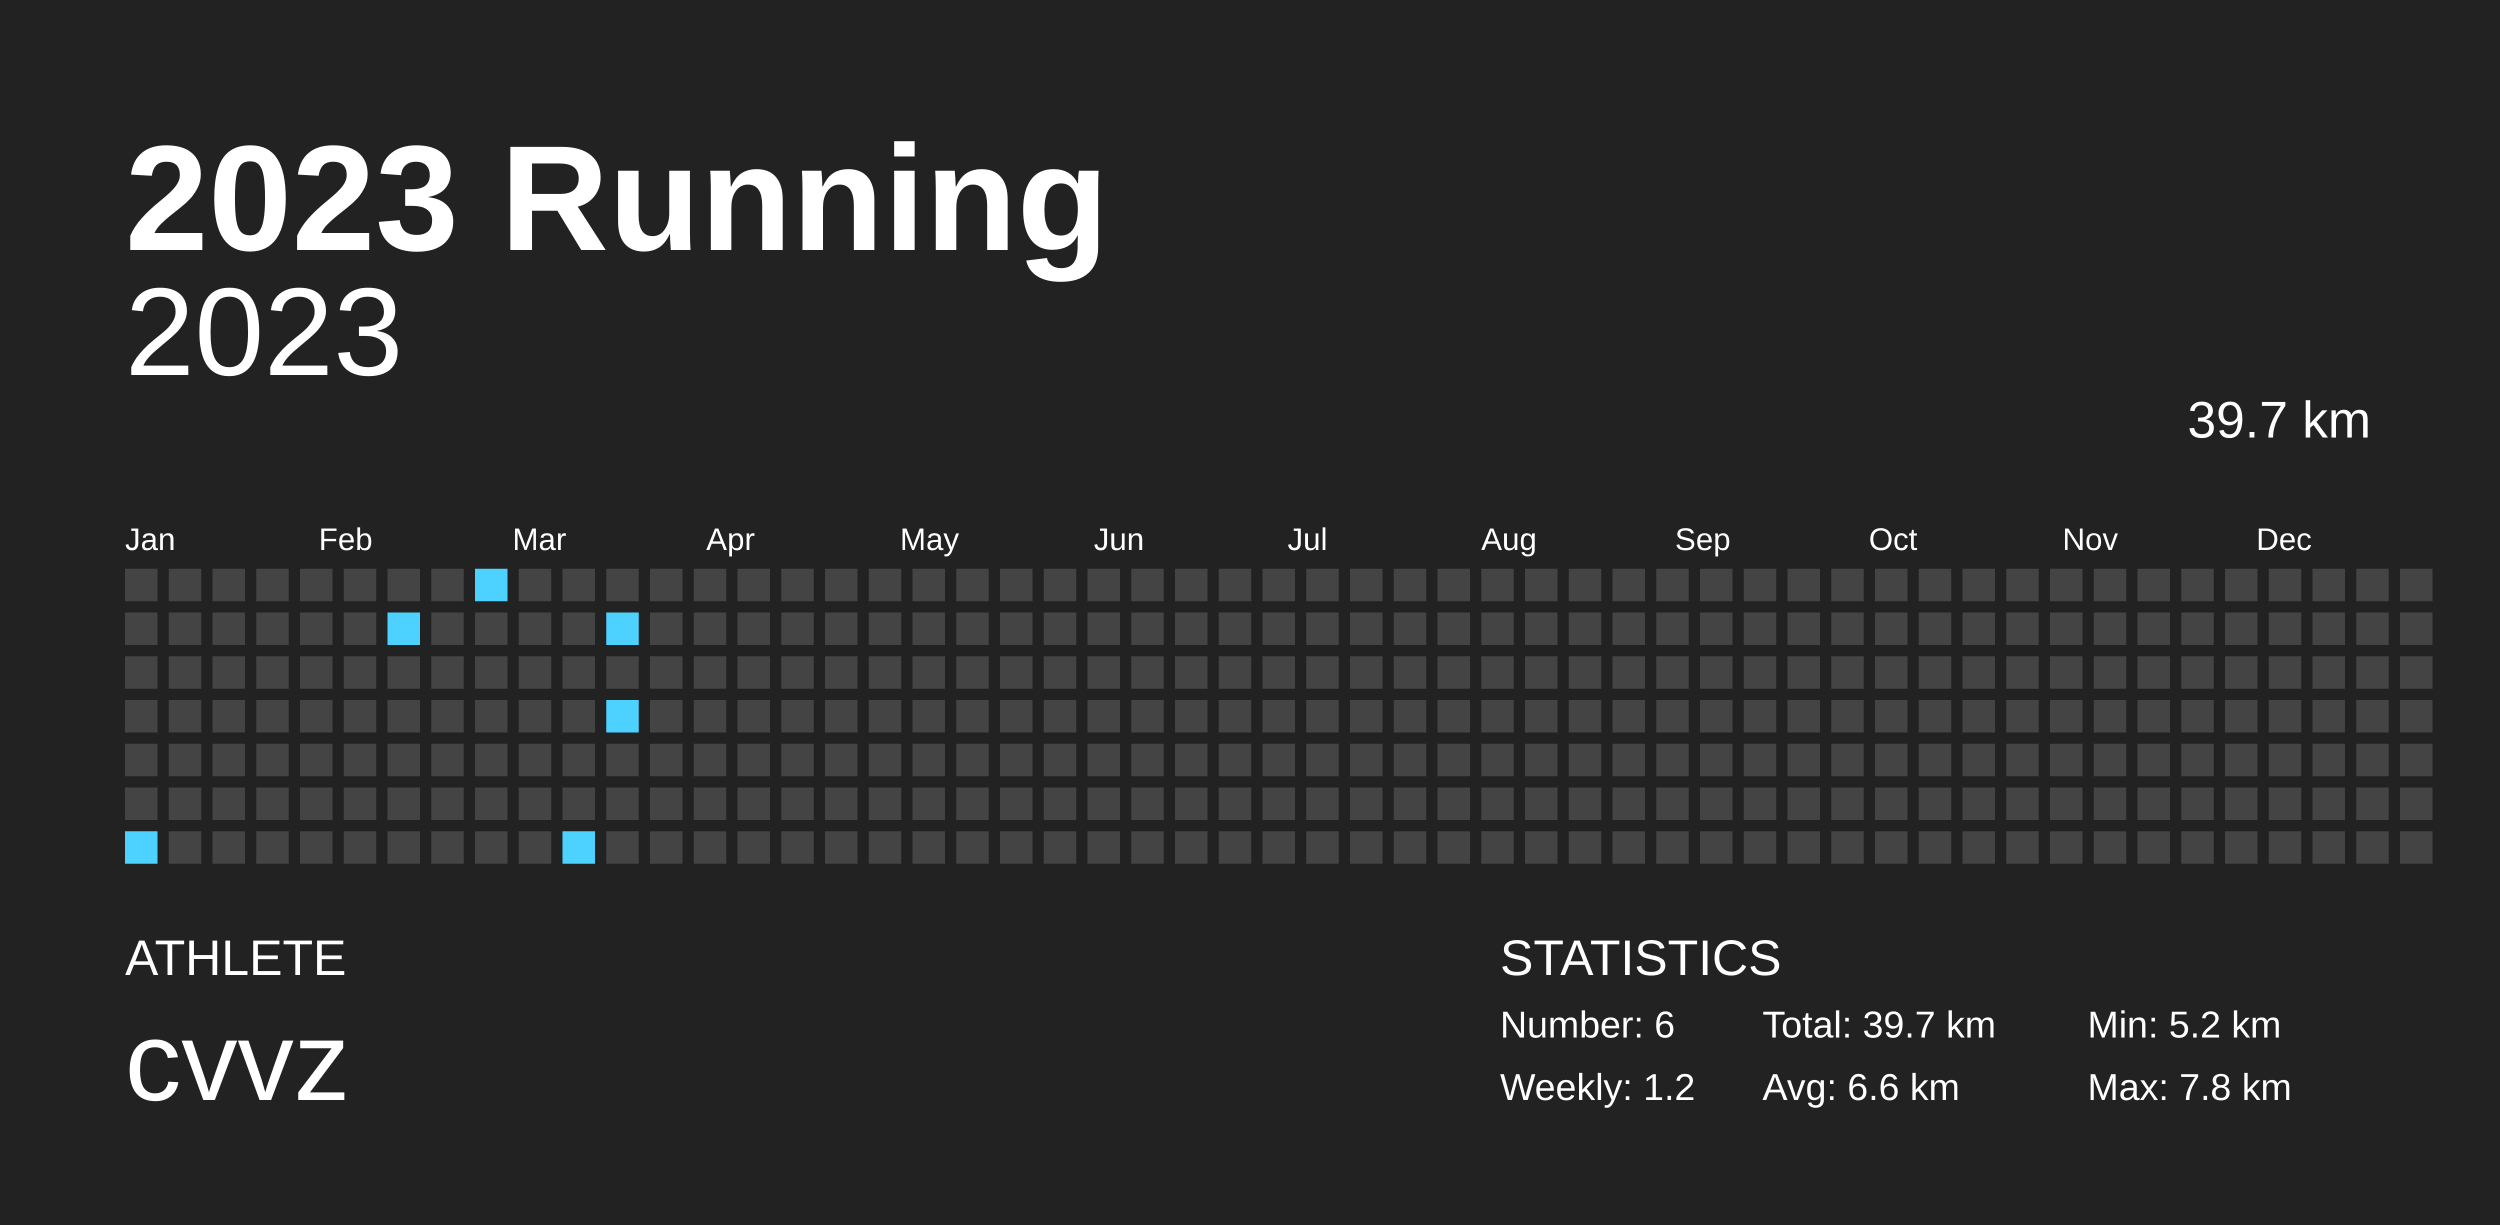
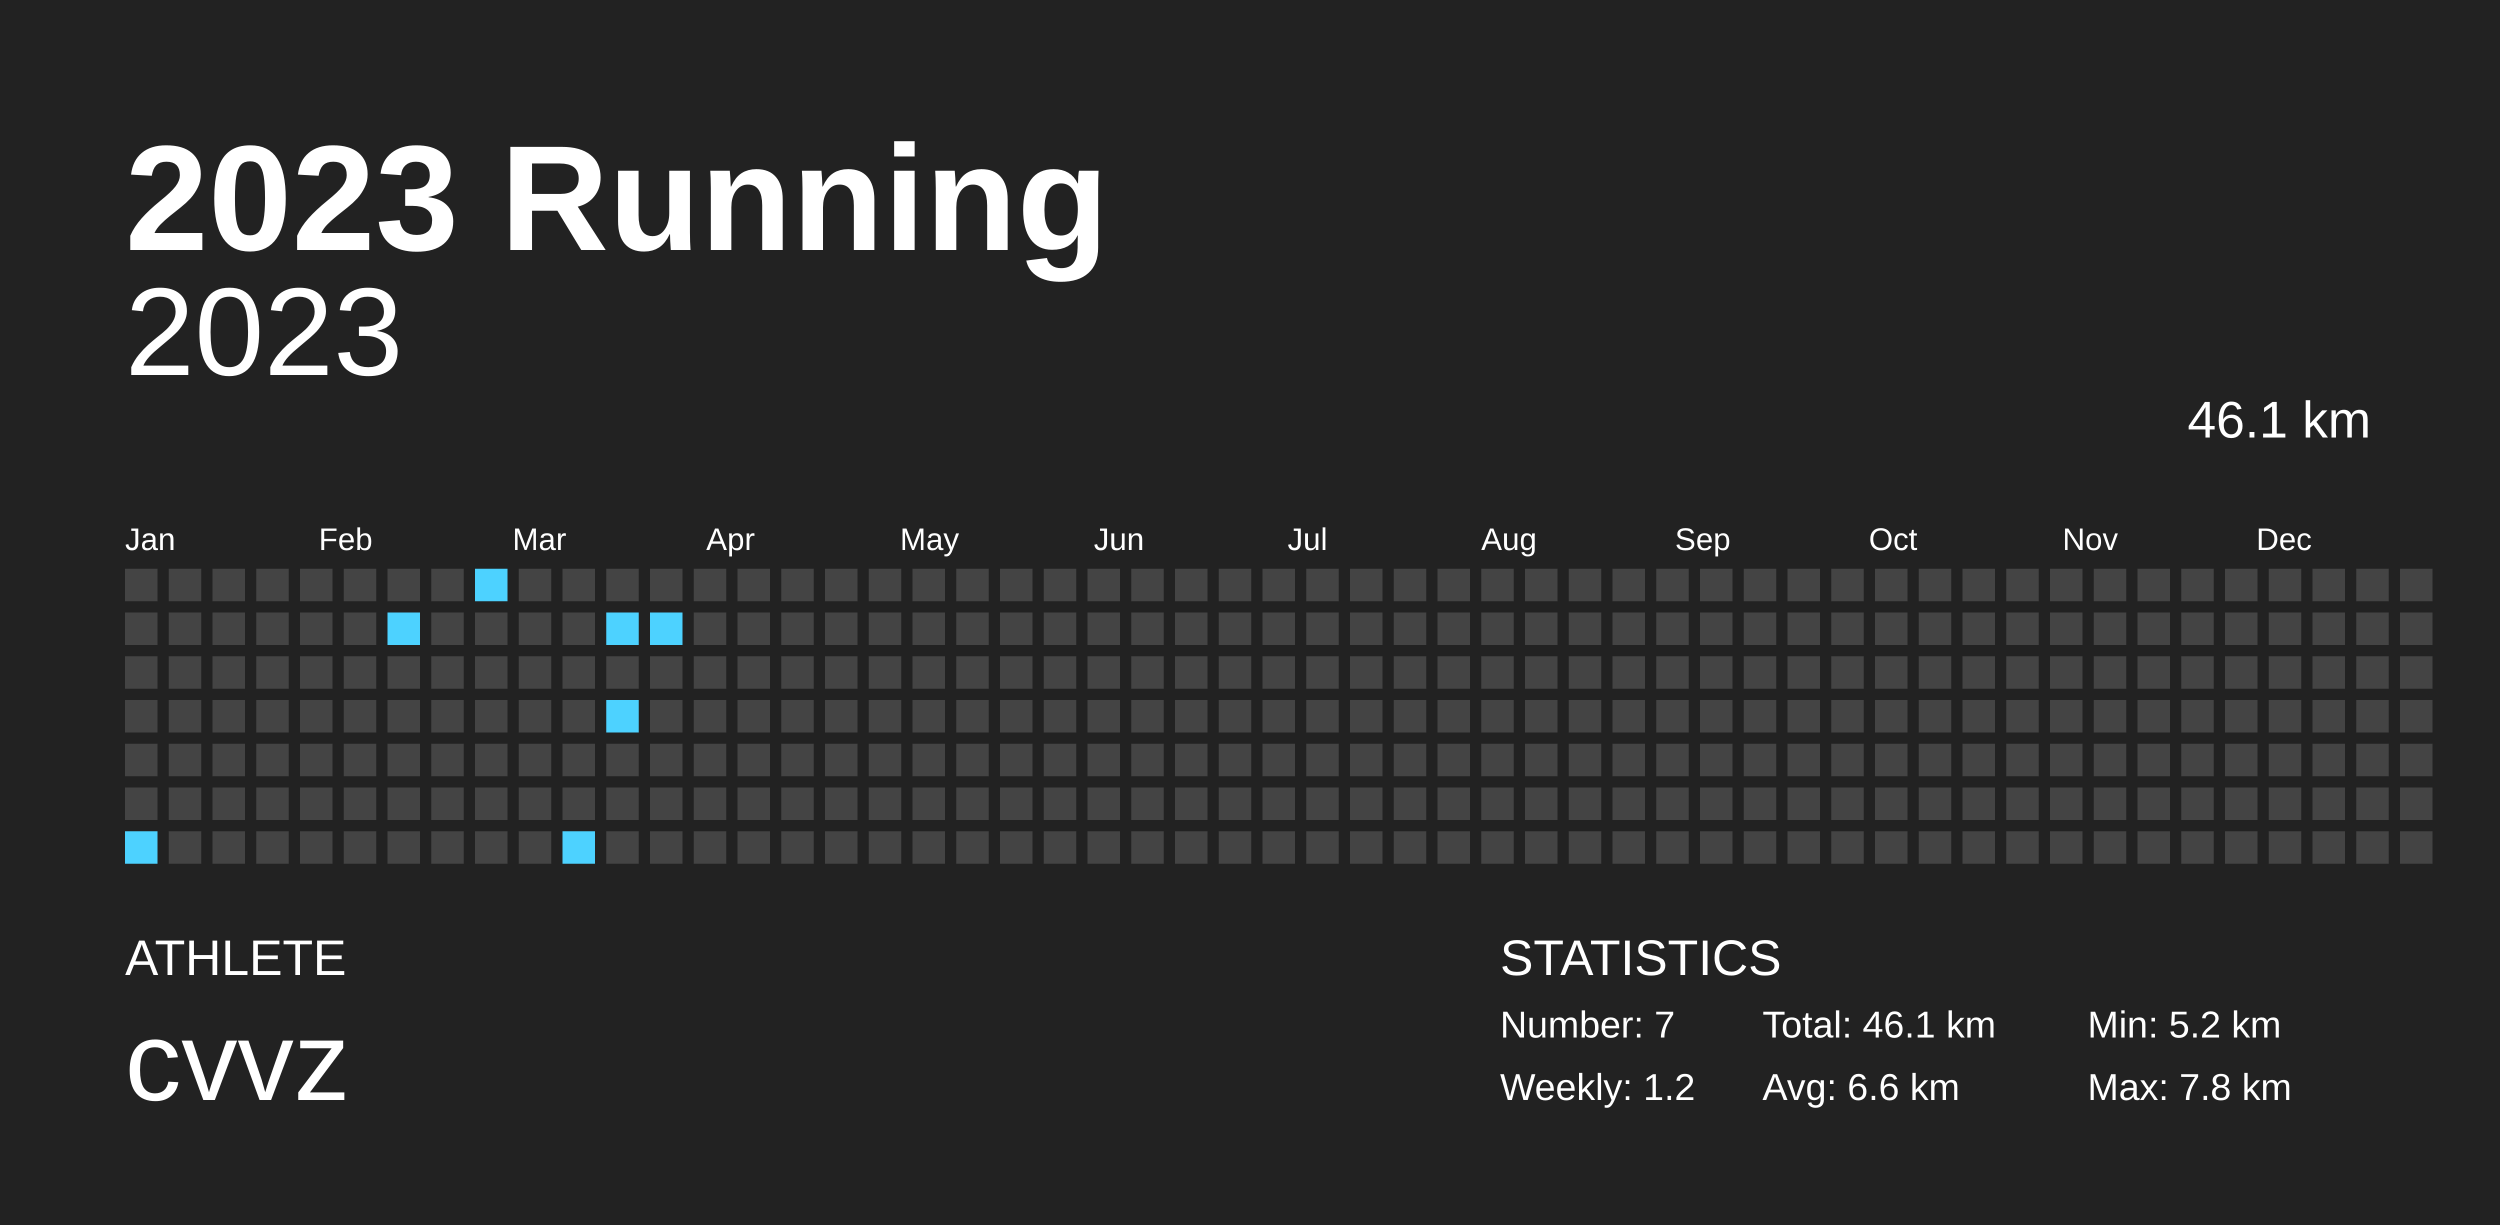
<svg xmlns="http://www.w3.org/2000/svg" baseProfile="full" height="98mm" version="1.1" viewBox="0,0,200,98" width="200mm">
  <defs />
  <rect fill="#222222" height="98" width="200" x="0" y="0" />
  <text fill="#FFFFFF" style="font-size:12px; font-family:Arial; font-weight:bold;" x="10" y="20">2023 Running</text>
  <text fill="#FFFFFF" style="font-size:4px; font-family:Arial" x="10" y="78">ATHLETE</text>
  <text fill="#FFFFFF" style="font-size:9px; font-family:Arial" x="10" y="88">cvvz</text>
  <text fill="#FFFFFF" style="font-size:4px; font-family:Arial" x="120" y="78">STATISTICS</text>
-   <text fill="#FFFFFF" style="font-size:3px; font-family:Arial" x="120" y="83">Number: 6</text>
+   <text fill="#FFFFFF" style="font-size:3px; font-family:Arial" x="120" y="83">Number: 7</text>
  <text fill="#FFFFFF" style="font-size:3px; font-family:Arial" x="120" y="88">Weekly: 1.2</text>
-   <text fill="#FFFFFF" style="font-size:3px; font-family:Arial" x="141" y="83">Total: 39.7 km</text>
+   <text fill="#FFFFFF" style="font-size:3px; font-family:Arial" x="141" y="83">Total: 46.1 km</text>
  <text fill="#FFFFFF" style="font-size:3px; font-family:Arial" x="141" y="88">Avg: 6.6 km</text>
  <text fill="#FFFFFF" style="font-size:3px; font-family:Arial" x="167" y="83">Min: 5.2 km</text>
  <text fill="#FFFFFF" style="font-size:3px; font-family:Arial" x="167" y="88">Max: 7.8 km</text>
  <text alignment-baseline="hanging" fill="#FFFFFF" style="font-size:10.0px; font-family:Arial;" x="10" y="30">2023</text>
-   <text alignment-baseline="hanging" fill="#FFFFFF" style="font-size:4.125px; font-family:Arial;" x="175" y="35">39.7 km</text>
+   <text alignment-baseline="hanging" fill="#FFFFFF" style="font-size:4.125px; font-family:Arial;" x="175" y="35">46.1 km</text>
  <text fill="#FFFFFF" style="font-size:2.5px; font-family:Arial" x="10.0" y="44">Jan</text>
  <text fill="#FFFFFF" style="font-size:2.5px; font-family:Arial" x="25.5" y="44">Feb</text>
  <text fill="#FFFFFF" style="font-size:2.5px; font-family:Arial" x="41.0" y="44">Mar</text>
  <text fill="#FFFFFF" style="font-size:2.5px; font-family:Arial" x="56.5" y="44">Apr</text>
  <text fill="#FFFFFF" style="font-size:2.5px; font-family:Arial" x="72.0" y="44">May</text>
  <text fill="#FFFFFF" style="font-size:2.5px; font-family:Arial" x="87.5" y="44">Jun</text>
  <text fill="#FFFFFF" style="font-size:2.5px; font-family:Arial" x="103.0" y="44">Jul</text>
  <text fill="#FFFFFF" style="font-size:2.5px; font-family:Arial" x="118.5" y="44">Aug</text>
  <text fill="#FFFFFF" style="font-size:2.5px; font-family:Arial" x="134.0" y="44">Sep</text>
  <text fill="#FFFFFF" style="font-size:2.5px; font-family:Arial" x="149.5" y="44">Oct</text>
  <text fill="#FFFFFF" style="font-size:2.5px; font-family:Arial" x="165.0" y="44">Nov</text>
  <text fill="#FFFFFF" style="font-size:2.5px; font-family:Arial" x="180.5" y="44">Dec</text>
  <rect fill="#444444" height="2.6" width="2.6" x="10.0" y="45.5" />
  <rect fill="#444444" height="2.6" width="2.6" x="10.0" y="49.0" />
  <rect fill="#444444" height="2.6" width="2.6" x="10.0" y="52.5" />
  <rect fill="#444444" height="2.6" width="2.6" x="10.0" y="56.0" />
  <rect fill="#444444" height="2.6" width="2.6" x="10.0" y="59.5" />
  <rect fill="#444444" height="2.6" width="2.6" x="10.0" y="63.0" />
  <rect fill="#4dd2ff" height="2.6" width="2.6" x="10.0" y="66.5" />
  <rect fill="#444444" height="2.6" width="2.6" x="13.5" y="45.5" />
  <rect fill="#444444" height="2.6" width="2.6" x="13.5" y="49.0" />
  <rect fill="#444444" height="2.6" width="2.6" x="13.5" y="52.5" />
  <rect fill="#444444" height="2.6" width="2.6" x="13.5" y="56.0" />
  <rect fill="#444444" height="2.6" width="2.6" x="13.5" y="59.5" />
  <rect fill="#444444" height="2.6" width="2.6" x="13.5" y="63.0" />
  <rect fill="#444444" height="2.6" width="2.6" x="13.5" y="66.5" />
  <rect fill="#444444" height="2.6" width="2.6" x="17.0" y="45.5" />
  <rect fill="#444444" height="2.6" width="2.6" x="17.0" y="49.0" />
  <rect fill="#444444" height="2.6" width="2.6" x="17.0" y="52.5" />
  <rect fill="#444444" height="2.6" width="2.6" x="17.0" y="56.0" />
  <rect fill="#444444" height="2.6" width="2.6" x="17.0" y="59.5" />
  <rect fill="#444444" height="2.6" width="2.6" x="17.0" y="63.0" />
  <rect fill="#444444" height="2.6" width="2.6" x="17.0" y="66.5" />
  <rect fill="#444444" height="2.6" width="2.6" x="20.5" y="45.5" />
  <rect fill="#444444" height="2.6" width="2.6" x="20.5" y="49.0" />
  <rect fill="#444444" height="2.6" width="2.6" x="20.5" y="52.5" />
  <rect fill="#444444" height="2.6" width="2.6" x="20.5" y="56.0" />
  <rect fill="#444444" height="2.6" width="2.6" x="20.5" y="59.5" />
  <rect fill="#444444" height="2.6" width="2.6" x="20.5" y="63.0" />
  <rect fill="#444444" height="2.6" width="2.6" x="20.5" y="66.5" />
  <rect fill="#444444" height="2.6" width="2.6" x="24.0" y="45.5" />
  <rect fill="#444444" height="2.6" width="2.6" x="24.0" y="49.0" />
  <rect fill="#444444" height="2.6" width="2.6" x="24.0" y="52.5" />
  <rect fill="#444444" height="2.6" width="2.6" x="24.0" y="56.0" />
  <rect fill="#444444" height="2.6" width="2.6" x="24.0" y="59.5" />
  <rect fill="#444444" height="2.6" width="2.6" x="24.0" y="63.0" />
  <rect fill="#444444" height="2.6" width="2.6" x="24.0" y="66.5" />
  <rect fill="#444444" height="2.6" width="2.6" x="27.5" y="45.5" />
  <rect fill="#444444" height="2.6" width="2.6" x="27.5" y="49.0" />
  <rect fill="#444444" height="2.6" width="2.6" x="27.5" y="52.5" />
  <rect fill="#444444" height="2.6" width="2.6" x="27.5" y="56.0" />
  <rect fill="#444444" height="2.6" width="2.6" x="27.5" y="59.5" />
  <rect fill="#444444" height="2.6" width="2.6" x="27.5" y="63.0" />
  <rect fill="#444444" height="2.6" width="2.6" x="27.5" y="66.5" />
  <rect fill="#444444" height="2.6" width="2.6" x="31.0" y="45.5" />
  <rect fill="#4dd2ff" height="2.6" width="2.6" x="31.0" y="49.0" />
  <rect fill="#444444" height="2.6" width="2.6" x="31.0" y="52.5" />
  <rect fill="#444444" height="2.6" width="2.6" x="31.0" y="56.0" />
  <rect fill="#444444" height="2.6" width="2.6" x="31.0" y="59.5" />
  <rect fill="#444444" height="2.6" width="2.6" x="31.0" y="63.0" />
  <rect fill="#444444" height="2.6" width="2.6" x="31.0" y="66.5" />
  <rect fill="#444444" height="2.6" width="2.6" x="34.5" y="45.5" />
  <rect fill="#444444" height="2.6" width="2.6" x="34.5" y="49.0" />
  <rect fill="#444444" height="2.6" width="2.6" x="34.5" y="52.5" />
  <rect fill="#444444" height="2.6" width="2.6" x="34.5" y="56.0" />
  <rect fill="#444444" height="2.6" width="2.6" x="34.5" y="59.5" />
  <rect fill="#444444" height="2.6" width="2.6" x="34.5" y="63.0" />
  <rect fill="#444444" height="2.6" width="2.6" x="34.5" y="66.5" />
  <rect fill="#4dd2ff" height="2.6" width="2.6" x="38.0" y="45.5" />
  <rect fill="#444444" height="2.6" width="2.6" x="38.0" y="49.0" />
  <rect fill="#444444" height="2.6" width="2.6" x="38.0" y="52.5" />
  <rect fill="#444444" height="2.6" width="2.6" x="38.0" y="56.0" />
  <rect fill="#444444" height="2.6" width="2.6" x="38.0" y="59.5" />
  <rect fill="#444444" height="2.6" width="2.6" x="38.0" y="63.0" />
  <rect fill="#444444" height="2.6" width="2.6" x="38.0" y="66.5" />
  <rect fill="#444444" height="2.6" width="2.6" x="41.5" y="45.5" />
  <rect fill="#444444" height="2.6" width="2.6" x="41.5" y="49.0" />
  <rect fill="#444444" height="2.6" width="2.6" x="41.5" y="52.5" />
  <rect fill="#444444" height="2.6" width="2.6" x="41.5" y="56.0" />
  <rect fill="#444444" height="2.6" width="2.6" x="41.5" y="59.5" />
  <rect fill="#444444" height="2.6" width="2.6" x="41.5" y="63.0" />
  <rect fill="#444444" height="2.6" width="2.6" x="41.5" y="66.5" />
  <rect fill="#444444" height="2.6" width="2.6" x="45.0" y="45.5" />
  <rect fill="#444444" height="2.6" width="2.6" x="45.0" y="49.0" />
  <rect fill="#444444" height="2.6" width="2.6" x="45.0" y="52.5" />
  <rect fill="#444444" height="2.6" width="2.6" x="45.0" y="56.0" />
  <rect fill="#444444" height="2.6" width="2.6" x="45.0" y="59.5" />
  <rect fill="#444444" height="2.6" width="2.6" x="45.0" y="63.0" />
  <rect fill="#4dd2ff" height="2.6" width="2.6" x="45.0" y="66.5" />
  <rect fill="#444444" height="2.6" width="2.6" x="48.5" y="45.5" />
  <rect fill="#4dd2ff" height="2.6" width="2.6" x="48.5" y="49.0" />
  <rect fill="#444444" height="2.6" width="2.6" x="48.5" y="52.5" />
  <rect fill="#4dd2ff" height="2.6" width="2.6" x="48.5" y="56.0" />
  <rect fill="#444444" height="2.6" width="2.6" x="48.5" y="59.5" />
  <rect fill="#444444" height="2.6" width="2.6" x="48.5" y="63.0" />
  <rect fill="#444444" height="2.6" width="2.6" x="48.5" y="66.5" />
  <rect fill="#444444" height="2.6" width="2.6" x="52.0" y="45.5" />
-   <rect fill="#444444" height="2.6" width="2.6" x="52.0" y="49.0" />
+   <rect fill="#4dd2ff" height="2.6" width="2.6" x="52.0" y="49.0" />
  <rect fill="#444444" height="2.6" width="2.6" x="52.0" y="52.5" />
  <rect fill="#444444" height="2.6" width="2.6" x="52.0" y="56.0" />
  <rect fill="#444444" height="2.6" width="2.6" x="52.0" y="59.5" />
  <rect fill="#444444" height="2.6" width="2.6" x="52.0" y="63.0" />
  <rect fill="#444444" height="2.6" width="2.6" x="52.0" y="66.5" />
  <rect fill="#444444" height="2.6" width="2.6" x="55.5" y="45.5" />
  <rect fill="#444444" height="2.6" width="2.6" x="55.5" y="49.0" />
  <rect fill="#444444" height="2.6" width="2.6" x="55.5" y="52.5" />
  <rect fill="#444444" height="2.6" width="2.6" x="55.5" y="56.0" />
  <rect fill="#444444" height="2.6" width="2.6" x="55.5" y="59.5" />
  <rect fill="#444444" height="2.6" width="2.6" x="55.5" y="63.0" />
  <rect fill="#444444" height="2.6" width="2.6" x="55.5" y="66.5" />
  <rect fill="#444444" height="2.6" width="2.6" x="59.0" y="45.5" />
  <rect fill="#444444" height="2.6" width="2.6" x="59.0" y="49.0" />
  <rect fill="#444444" height="2.6" width="2.6" x="59.0" y="52.5" />
  <rect fill="#444444" height="2.6" width="2.6" x="59.0" y="56.0" />
  <rect fill="#444444" height="2.6" width="2.6" x="59.0" y="59.5" />
  <rect fill="#444444" height="2.6" width="2.6" x="59.0" y="63.0" />
  <rect fill="#444444" height="2.6" width="2.6" x="59.0" y="66.5" />
  <rect fill="#444444" height="2.6" width="2.6" x="62.5" y="45.5" />
  <rect fill="#444444" height="2.6" width="2.6" x="62.5" y="49.0" />
  <rect fill="#444444" height="2.6" width="2.6" x="62.5" y="52.5" />
  <rect fill="#444444" height="2.6" width="2.6" x="62.5" y="56.0" />
  <rect fill="#444444" height="2.6" width="2.6" x="62.5" y="59.5" />
  <rect fill="#444444" height="2.6" width="2.6" x="62.5" y="63.0" />
  <rect fill="#444444" height="2.6" width="2.6" x="62.5" y="66.5" />
  <rect fill="#444444" height="2.6" width="2.6" x="66.0" y="45.5" />
  <rect fill="#444444" height="2.6" width="2.6" x="66.0" y="49.0" />
  <rect fill="#444444" height="2.6" width="2.6" x="66.0" y="52.5" />
  <rect fill="#444444" height="2.6" width="2.6" x="66.0" y="56.0" />
  <rect fill="#444444" height="2.6" width="2.6" x="66.0" y="59.5" />
  <rect fill="#444444" height="2.6" width="2.6" x="66.0" y="63.0" />
  <rect fill="#444444" height="2.6" width="2.6" x="66.0" y="66.5" />
  <rect fill="#444444" height="2.6" width="2.6" x="69.5" y="45.5" />
  <rect fill="#444444" height="2.6" width="2.6" x="69.5" y="49.0" />
  <rect fill="#444444" height="2.6" width="2.6" x="69.5" y="52.5" />
  <rect fill="#444444" height="2.6" width="2.6" x="69.5" y="56.0" />
  <rect fill="#444444" height="2.6" width="2.6" x="69.5" y="59.5" />
  <rect fill="#444444" height="2.6" width="2.6" x="69.5" y="63.0" />
  <rect fill="#444444" height="2.6" width="2.6" x="69.5" y="66.5" />
  <rect fill="#444444" height="2.6" width="2.6" x="73.0" y="45.5" />
  <rect fill="#444444" height="2.6" width="2.6" x="73.0" y="49.0" />
  <rect fill="#444444" height="2.6" width="2.6" x="73.0" y="52.5" />
  <rect fill="#444444" height="2.6" width="2.6" x="73.0" y="56.0" />
  <rect fill="#444444" height="2.6" width="2.6" x="73.0" y="59.5" />
  <rect fill="#444444" height="2.6" width="2.6" x="73.0" y="63.0" />
  <rect fill="#444444" height="2.6" width="2.6" x="73.0" y="66.5" />
  <rect fill="#444444" height="2.6" width="2.6" x="76.5" y="45.5" />
  <rect fill="#444444" height="2.6" width="2.6" x="76.5" y="49.0" />
  <rect fill="#444444" height="2.6" width="2.6" x="76.5" y="52.5" />
  <rect fill="#444444" height="2.6" width="2.6" x="76.5" y="56.0" />
  <rect fill="#444444" height="2.6" width="2.6" x="76.5" y="59.5" />
  <rect fill="#444444" height="2.6" width="2.6" x="76.5" y="63.0" />
  <rect fill="#444444" height="2.6" width="2.6" x="76.5" y="66.5" />
  <rect fill="#444444" height="2.6" width="2.6" x="80.0" y="45.5" />
  <rect fill="#444444" height="2.6" width="2.6" x="80.0" y="49.0" />
  <rect fill="#444444" height="2.6" width="2.6" x="80.0" y="52.5" />
  <rect fill="#444444" height="2.6" width="2.6" x="80.0" y="56.0" />
  <rect fill="#444444" height="2.6" width="2.6" x="80.0" y="59.5" />
  <rect fill="#444444" height="2.6" width="2.6" x="80.0" y="63.0" />
  <rect fill="#444444" height="2.6" width="2.6" x="80.0" y="66.5" />
  <rect fill="#444444" height="2.6" width="2.6" x="83.5" y="45.5" />
  <rect fill="#444444" height="2.6" width="2.6" x="83.5" y="49.0" />
  <rect fill="#444444" height="2.6" width="2.6" x="83.5" y="52.5" />
  <rect fill="#444444" height="2.6" width="2.6" x="83.5" y="56.0" />
  <rect fill="#444444" height="2.6" width="2.6" x="83.5" y="59.5" />
  <rect fill="#444444" height="2.6" width="2.6" x="83.5" y="63.0" />
  <rect fill="#444444" height="2.6" width="2.6" x="83.5" y="66.5" />
  <rect fill="#444444" height="2.6" width="2.6" x="87.0" y="45.5" />
  <rect fill="#444444" height="2.6" width="2.6" x="87.0" y="49.0" />
  <rect fill="#444444" height="2.6" width="2.6" x="87.0" y="52.5" />
  <rect fill="#444444" height="2.6" width="2.6" x="87.0" y="56.0" />
  <rect fill="#444444" height="2.6" width="2.6" x="87.0" y="59.5" />
  <rect fill="#444444" height="2.6" width="2.6" x="87.0" y="63.0" />
  <rect fill="#444444" height="2.6" width="2.6" x="87.0" y="66.5" />
  <rect fill="#444444" height="2.6" width="2.6" x="90.5" y="45.5" />
  <rect fill="#444444" height="2.6" width="2.6" x="90.5" y="49.0" />
  <rect fill="#444444" height="2.6" width="2.6" x="90.5" y="52.5" />
  <rect fill="#444444" height="2.6" width="2.6" x="90.5" y="56.0" />
  <rect fill="#444444" height="2.6" width="2.6" x="90.5" y="59.5" />
  <rect fill="#444444" height="2.6" width="2.6" x="90.5" y="63.0" />
  <rect fill="#444444" height="2.6" width="2.6" x="90.5" y="66.5" />
  <rect fill="#444444" height="2.6" width="2.6" x="94.0" y="45.5" />
  <rect fill="#444444" height="2.6" width="2.6" x="94.0" y="49.0" />
  <rect fill="#444444" height="2.6" width="2.6" x="94.0" y="52.5" />
  <rect fill="#444444" height="2.6" width="2.6" x="94.0" y="56.0" />
  <rect fill="#444444" height="2.6" width="2.6" x="94.0" y="59.5" />
  <rect fill="#444444" height="2.6" width="2.6" x="94.0" y="63.0" />
  <rect fill="#444444" height="2.6" width="2.6" x="94.0" y="66.5" />
  <rect fill="#444444" height="2.6" width="2.6" x="97.5" y="45.5" />
  <rect fill="#444444" height="2.6" width="2.6" x="97.5" y="49.0" />
  <rect fill="#444444" height="2.6" width="2.6" x="97.5" y="52.5" />
  <rect fill="#444444" height="2.6" width="2.6" x="97.5" y="56.0" />
  <rect fill="#444444" height="2.6" width="2.6" x="97.5" y="59.5" />
  <rect fill="#444444" height="2.6" width="2.6" x="97.5" y="63.0" />
  <rect fill="#444444" height="2.6" width="2.6" x="97.5" y="66.5" />
  <rect fill="#444444" height="2.6" width="2.6" x="101.0" y="45.5" />
  <rect fill="#444444" height="2.6" width="2.6" x="101.0" y="49.0" />
  <rect fill="#444444" height="2.6" width="2.6" x="101.0" y="52.5" />
  <rect fill="#444444" height="2.6" width="2.6" x="101.0" y="56.0" />
  <rect fill="#444444" height="2.6" width="2.6" x="101.0" y="59.5" />
  <rect fill="#444444" height="2.6" width="2.6" x="101.0" y="63.0" />
  <rect fill="#444444" height="2.6" width="2.6" x="101.0" y="66.5" />
  <rect fill="#444444" height="2.6" width="2.6" x="104.5" y="45.5" />
  <rect fill="#444444" height="2.6" width="2.6" x="104.5" y="49.0" />
  <rect fill="#444444" height="2.6" width="2.6" x="104.5" y="52.5" />
  <rect fill="#444444" height="2.6" width="2.6" x="104.5" y="56.0" />
  <rect fill="#444444" height="2.6" width="2.6" x="104.5" y="59.5" />
  <rect fill="#444444" height="2.6" width="2.6" x="104.5" y="63.0" />
  <rect fill="#444444" height="2.6" width="2.6" x="104.5" y="66.5" />
  <rect fill="#444444" height="2.6" width="2.6" x="108.0" y="45.5" />
  <rect fill="#444444" height="2.6" width="2.6" x="108.0" y="49.0" />
  <rect fill="#444444" height="2.6" width="2.6" x="108.0" y="52.5" />
  <rect fill="#444444" height="2.6" width="2.6" x="108.0" y="56.0" />
  <rect fill="#444444" height="2.6" width="2.6" x="108.0" y="59.5" />
  <rect fill="#444444" height="2.6" width="2.6" x="108.0" y="63.0" />
  <rect fill="#444444" height="2.6" width="2.6" x="108.0" y="66.5" />
  <rect fill="#444444" height="2.6" width="2.6" x="111.5" y="45.5" />
  <rect fill="#444444" height="2.6" width="2.6" x="111.5" y="49.0" />
  <rect fill="#444444" height="2.6" width="2.6" x="111.5" y="52.5" />
  <rect fill="#444444" height="2.6" width="2.6" x="111.5" y="56.0" />
  <rect fill="#444444" height="2.6" width="2.6" x="111.5" y="59.5" />
  <rect fill="#444444" height="2.6" width="2.6" x="111.5" y="63.0" />
  <rect fill="#444444" height="2.6" width="2.6" x="111.5" y="66.5" />
  <rect fill="#444444" height="2.6" width="2.6" x="115.0" y="45.5" />
  <rect fill="#444444" height="2.6" width="2.6" x="115.0" y="49.0" />
  <rect fill="#444444" height="2.6" width="2.6" x="115.0" y="52.5" />
  <rect fill="#444444" height="2.6" width="2.6" x="115.0" y="56.0" />
  <rect fill="#444444" height="2.6" width="2.6" x="115.0" y="59.5" />
  <rect fill="#444444" height="2.6" width="2.6" x="115.0" y="63.0" />
  <rect fill="#444444" height="2.6" width="2.6" x="115.0" y="66.5" />
  <rect fill="#444444" height="2.6" width="2.6" x="118.5" y="45.5" />
  <rect fill="#444444" height="2.6" width="2.6" x="118.5" y="49.0" />
  <rect fill="#444444" height="2.6" width="2.6" x="118.5" y="52.5" />
  <rect fill="#444444" height="2.6" width="2.6" x="118.5" y="56.0" />
  <rect fill="#444444" height="2.6" width="2.6" x="118.5" y="59.5" />
  <rect fill="#444444" height="2.6" width="2.6" x="118.5" y="63.0" />
  <rect fill="#444444" height="2.6" width="2.6" x="118.5" y="66.5" />
  <rect fill="#444444" height="2.6" width="2.6" x="122.0" y="45.5" />
  <rect fill="#444444" height="2.6" width="2.6" x="122.0" y="49.0" />
  <rect fill="#444444" height="2.6" width="2.6" x="122.0" y="52.5" />
  <rect fill="#444444" height="2.6" width="2.6" x="122.0" y="56.0" />
  <rect fill="#444444" height="2.6" width="2.6" x="122.0" y="59.5" />
  <rect fill="#444444" height="2.6" width="2.6" x="122.0" y="63.0" />
  <rect fill="#444444" height="2.6" width="2.6" x="122.0" y="66.5" />
  <rect fill="#444444" height="2.6" width="2.6" x="125.5" y="45.5" />
  <rect fill="#444444" height="2.6" width="2.6" x="125.5" y="49.0" />
  <rect fill="#444444" height="2.6" width="2.6" x="125.5" y="52.5" />
  <rect fill="#444444" height="2.6" width="2.6" x="125.5" y="56.0" />
  <rect fill="#444444" height="2.6" width="2.6" x="125.5" y="59.5" />
  <rect fill="#444444" height="2.6" width="2.6" x="125.5" y="63.0" />
  <rect fill="#444444" height="2.6" width="2.6" x="125.5" y="66.5" />
  <rect fill="#444444" height="2.6" width="2.6" x="129.0" y="45.5" />
  <rect fill="#444444" height="2.6" width="2.6" x="129.0" y="49.0" />
  <rect fill="#444444" height="2.6" width="2.6" x="129.0" y="52.5" />
  <rect fill="#444444" height="2.6" width="2.6" x="129.0" y="56.0" />
  <rect fill="#444444" height="2.6" width="2.6" x="129.0" y="59.5" />
  <rect fill="#444444" height="2.6" width="2.6" x="129.0" y="63.0" />
  <rect fill="#444444" height="2.6" width="2.6" x="129.0" y="66.5" />
  <rect fill="#444444" height="2.6" width="2.6" x="132.5" y="45.5" />
  <rect fill="#444444" height="2.6" width="2.6" x="132.5" y="49.0" />
  <rect fill="#444444" height="2.6" width="2.6" x="132.5" y="52.5" />
  <rect fill="#444444" height="2.6" width="2.6" x="132.5" y="56.0" />
  <rect fill="#444444" height="2.6" width="2.6" x="132.5" y="59.5" />
  <rect fill="#444444" height="2.6" width="2.6" x="132.5" y="63.0" />
  <rect fill="#444444" height="2.6" width="2.6" x="132.5" y="66.5" />
  <rect fill="#444444" height="2.6" width="2.6" x="136.0" y="45.5" />
  <rect fill="#444444" height="2.6" width="2.6" x="136.0" y="49.0" />
  <rect fill="#444444" height="2.6" width="2.6" x="136.0" y="52.5" />
  <rect fill="#444444" height="2.6" width="2.6" x="136.0" y="56.0" />
  <rect fill="#444444" height="2.6" width="2.6" x="136.0" y="59.5" />
  <rect fill="#444444" height="2.6" width="2.6" x="136.0" y="63.0" />
  <rect fill="#444444" height="2.6" width="2.6" x="136.0" y="66.5" />
  <rect fill="#444444" height="2.6" width="2.6" x="139.5" y="45.5" />
  <rect fill="#444444" height="2.6" width="2.6" x="139.5" y="49.0" />
  <rect fill="#444444" height="2.6" width="2.6" x="139.5" y="52.5" />
  <rect fill="#444444" height="2.6" width="2.6" x="139.5" y="56.0" />
  <rect fill="#444444" height="2.6" width="2.6" x="139.5" y="59.5" />
  <rect fill="#444444" height="2.6" width="2.6" x="139.5" y="63.0" />
  <rect fill="#444444" height="2.6" width="2.6" x="139.5" y="66.5" />
  <rect fill="#444444" height="2.6" width="2.6" x="143.0" y="45.5" />
  <rect fill="#444444" height="2.6" width="2.6" x="143.0" y="49.0" />
  <rect fill="#444444" height="2.6" width="2.6" x="143.0" y="52.5" />
  <rect fill="#444444" height="2.6" width="2.6" x="143.0" y="56.0" />
  <rect fill="#444444" height="2.6" width="2.6" x="143.0" y="59.5" />
  <rect fill="#444444" height="2.6" width="2.6" x="143.0" y="63.0" />
  <rect fill="#444444" height="2.6" width="2.6" x="143.0" y="66.5" />
  <rect fill="#444444" height="2.6" width="2.6" x="146.5" y="45.5" />
  <rect fill="#444444" height="2.6" width="2.6" x="146.5" y="49.0" />
  <rect fill="#444444" height="2.6" width="2.6" x="146.5" y="52.5" />
  <rect fill="#444444" height="2.6" width="2.6" x="146.5" y="56.0" />
  <rect fill="#444444" height="2.6" width="2.6" x="146.5" y="59.5" />
  <rect fill="#444444" height="2.6" width="2.6" x="146.5" y="63.0" />
  <rect fill="#444444" height="2.6" width="2.6" x="146.5" y="66.5" />
  <rect fill="#444444" height="2.6" width="2.6" x="150.0" y="45.5" />
  <rect fill="#444444" height="2.6" width="2.6" x="150.0" y="49.0" />
  <rect fill="#444444" height="2.6" width="2.6" x="150.0" y="52.5" />
  <rect fill="#444444" height="2.6" width="2.6" x="150.0" y="56.0" />
  <rect fill="#444444" height="2.6" width="2.6" x="150.0" y="59.5" />
  <rect fill="#444444" height="2.6" width="2.6" x="150.0" y="63.0" />
  <rect fill="#444444" height="2.6" width="2.6" x="150.0" y="66.5" />
  <rect fill="#444444" height="2.6" width="2.6" x="153.5" y="45.5" />
  <rect fill="#444444" height="2.6" width="2.6" x="153.5" y="49.0" />
  <rect fill="#444444" height="2.6" width="2.6" x="153.5" y="52.5" />
  <rect fill="#444444" height="2.6" width="2.6" x="153.5" y="56.0" />
  <rect fill="#444444" height="2.6" width="2.6" x="153.5" y="59.5" />
  <rect fill="#444444" height="2.6" width="2.6" x="153.5" y="63.0" />
  <rect fill="#444444" height="2.6" width="2.6" x="153.5" y="66.5" />
  <rect fill="#444444" height="2.6" width="2.6" x="157.0" y="45.5" />
  <rect fill="#444444" height="2.6" width="2.6" x="157.0" y="49.0" />
  <rect fill="#444444" height="2.6" width="2.6" x="157.0" y="52.5" />
  <rect fill="#444444" height="2.6" width="2.6" x="157.0" y="56.0" />
  <rect fill="#444444" height="2.6" width="2.6" x="157.0" y="59.5" />
  <rect fill="#444444" height="2.6" width="2.6" x="157.0" y="63.0" />
  <rect fill="#444444" height="2.6" width="2.6" x="157.0" y="66.5" />
  <rect fill="#444444" height="2.6" width="2.6" x="160.5" y="45.5" />
  <rect fill="#444444" height="2.6" width="2.6" x="160.5" y="49.0" />
  <rect fill="#444444" height="2.6" width="2.6" x="160.5" y="52.5" />
  <rect fill="#444444" height="2.6" width="2.6" x="160.5" y="56.0" />
  <rect fill="#444444" height="2.6" width="2.6" x="160.5" y="59.5" />
  <rect fill="#444444" height="2.6" width="2.6" x="160.5" y="63.0" />
  <rect fill="#444444" height="2.6" width="2.6" x="160.5" y="66.5" />
  <rect fill="#444444" height="2.6" width="2.6" x="164.0" y="45.5" />
  <rect fill="#444444" height="2.6" width="2.6" x="164.0" y="49.0" />
  <rect fill="#444444" height="2.6" width="2.6" x="164.0" y="52.5" />
  <rect fill="#444444" height="2.6" width="2.6" x="164.0" y="56.0" />
  <rect fill="#444444" height="2.6" width="2.6" x="164.0" y="59.5" />
  <rect fill="#444444" height="2.6" width="2.6" x="164.0" y="63.0" />
  <rect fill="#444444" height="2.6" width="2.6" x="164.0" y="66.5" />
  <rect fill="#444444" height="2.6" width="2.6" x="167.5" y="45.5" />
  <rect fill="#444444" height="2.6" width="2.6" x="167.5" y="49.0" />
  <rect fill="#444444" height="2.6" width="2.6" x="167.5" y="52.5" />
  <rect fill="#444444" height="2.6" width="2.6" x="167.5" y="56.0" />
  <rect fill="#444444" height="2.6" width="2.6" x="167.5" y="59.5" />
  <rect fill="#444444" height="2.6" width="2.6" x="167.5" y="63.0" />
  <rect fill="#444444" height="2.6" width="2.6" x="167.5" y="66.5" />
  <rect fill="#444444" height="2.6" width="2.6" x="171.0" y="45.5" />
  <rect fill="#444444" height="2.6" width="2.6" x="171.0" y="49.0" />
  <rect fill="#444444" height="2.6" width="2.6" x="171.0" y="52.5" />
  <rect fill="#444444" height="2.6" width="2.6" x="171.0" y="56.0" />
  <rect fill="#444444" height="2.6" width="2.6" x="171.0" y="59.5" />
  <rect fill="#444444" height="2.6" width="2.6" x="171.0" y="63.0" />
  <rect fill="#444444" height="2.6" width="2.6" x="171.0" y="66.5" />
  <rect fill="#444444" height="2.6" width="2.6" x="174.5" y="45.5" />
  <rect fill="#444444" height="2.6" width="2.6" x="174.5" y="49.0" />
  <rect fill="#444444" height="2.6" width="2.6" x="174.5" y="52.5" />
  <rect fill="#444444" height="2.6" width="2.6" x="174.5" y="56.0" />
  <rect fill="#444444" height="2.6" width="2.6" x="174.5" y="59.5" />
  <rect fill="#444444" height="2.6" width="2.6" x="174.5" y="63.0" />
  <rect fill="#444444" height="2.6" width="2.6" x="174.5" y="66.5" />
  <rect fill="#444444" height="2.6" width="2.6" x="178.0" y="45.5" />
  <rect fill="#444444" height="2.6" width="2.6" x="178.0" y="49.0" />
  <rect fill="#444444" height="2.6" width="2.6" x="178.0" y="52.5" />
  <rect fill="#444444" height="2.6" width="2.6" x="178.0" y="56.0" />
  <rect fill="#444444" height="2.6" width="2.6" x="178.0" y="59.5" />
  <rect fill="#444444" height="2.6" width="2.6" x="178.0" y="63.0" />
  <rect fill="#444444" height="2.6" width="2.6" x="178.0" y="66.5" />
  <rect fill="#444444" height="2.6" width="2.6" x="181.5" y="45.5" />
  <rect fill="#444444" height="2.6" width="2.6" x="181.5" y="49.0" />
  <rect fill="#444444" height="2.6" width="2.6" x="181.5" y="52.5" />
  <rect fill="#444444" height="2.6" width="2.6" x="181.5" y="56.0" />
  <rect fill="#444444" height="2.6" width="2.6" x="181.5" y="59.5" />
  <rect fill="#444444" height="2.6" width="2.6" x="181.5" y="63.0" />
  <rect fill="#444444" height="2.6" width="2.6" x="181.5" y="66.5" />
  <rect fill="#444444" height="2.6" width="2.6" x="185.0" y="45.5" />
  <rect fill="#444444" height="2.6" width="2.6" x="185.0" y="49.0" />
  <rect fill="#444444" height="2.6" width="2.6" x="185.0" y="52.5" />
  <rect fill="#444444" height="2.6" width="2.6" x="185.0" y="56.0" />
  <rect fill="#444444" height="2.6" width="2.6" x="185.0" y="59.5" />
  <rect fill="#444444" height="2.6" width="2.6" x="185.0" y="63.0" />
  <rect fill="#444444" height="2.6" width="2.6" x="185.0" y="66.5" />
  <rect fill="#444444" height="2.6" width="2.6" x="188.5" y="45.5" />
  <rect fill="#444444" height="2.6" width="2.6" x="188.5" y="49.0" />
  <rect fill="#444444" height="2.6" width="2.6" x="188.5" y="52.5" />
  <rect fill="#444444" height="2.6" width="2.6" x="188.5" y="56.0" />
  <rect fill="#444444" height="2.6" width="2.6" x="188.5" y="59.5" />
  <rect fill="#444444" height="2.6" width="2.6" x="188.5" y="63.0" />
  <rect fill="#444444" height="2.6" width="2.6" x="188.5" y="66.5" />
  <rect fill="#444444" height="2.6" width="2.6" x="192.0" y="45.5" />
  <rect fill="#444444" height="2.6" width="2.6" x="192.0" y="49.0" />
  <rect fill="#444444" height="2.6" width="2.6" x="192.0" y="52.5" />
  <rect fill="#444444" height="2.6" width="2.6" x="192.0" y="56.0" />
  <rect fill="#444444" height="2.6" width="2.6" x="192.0" y="59.5" />
  <rect fill="#444444" height="2.6" width="2.6" x="192.0" y="63.0" />
  <rect fill="#444444" height="2.6" width="2.6" x="192.0" y="66.5" />
</svg>
